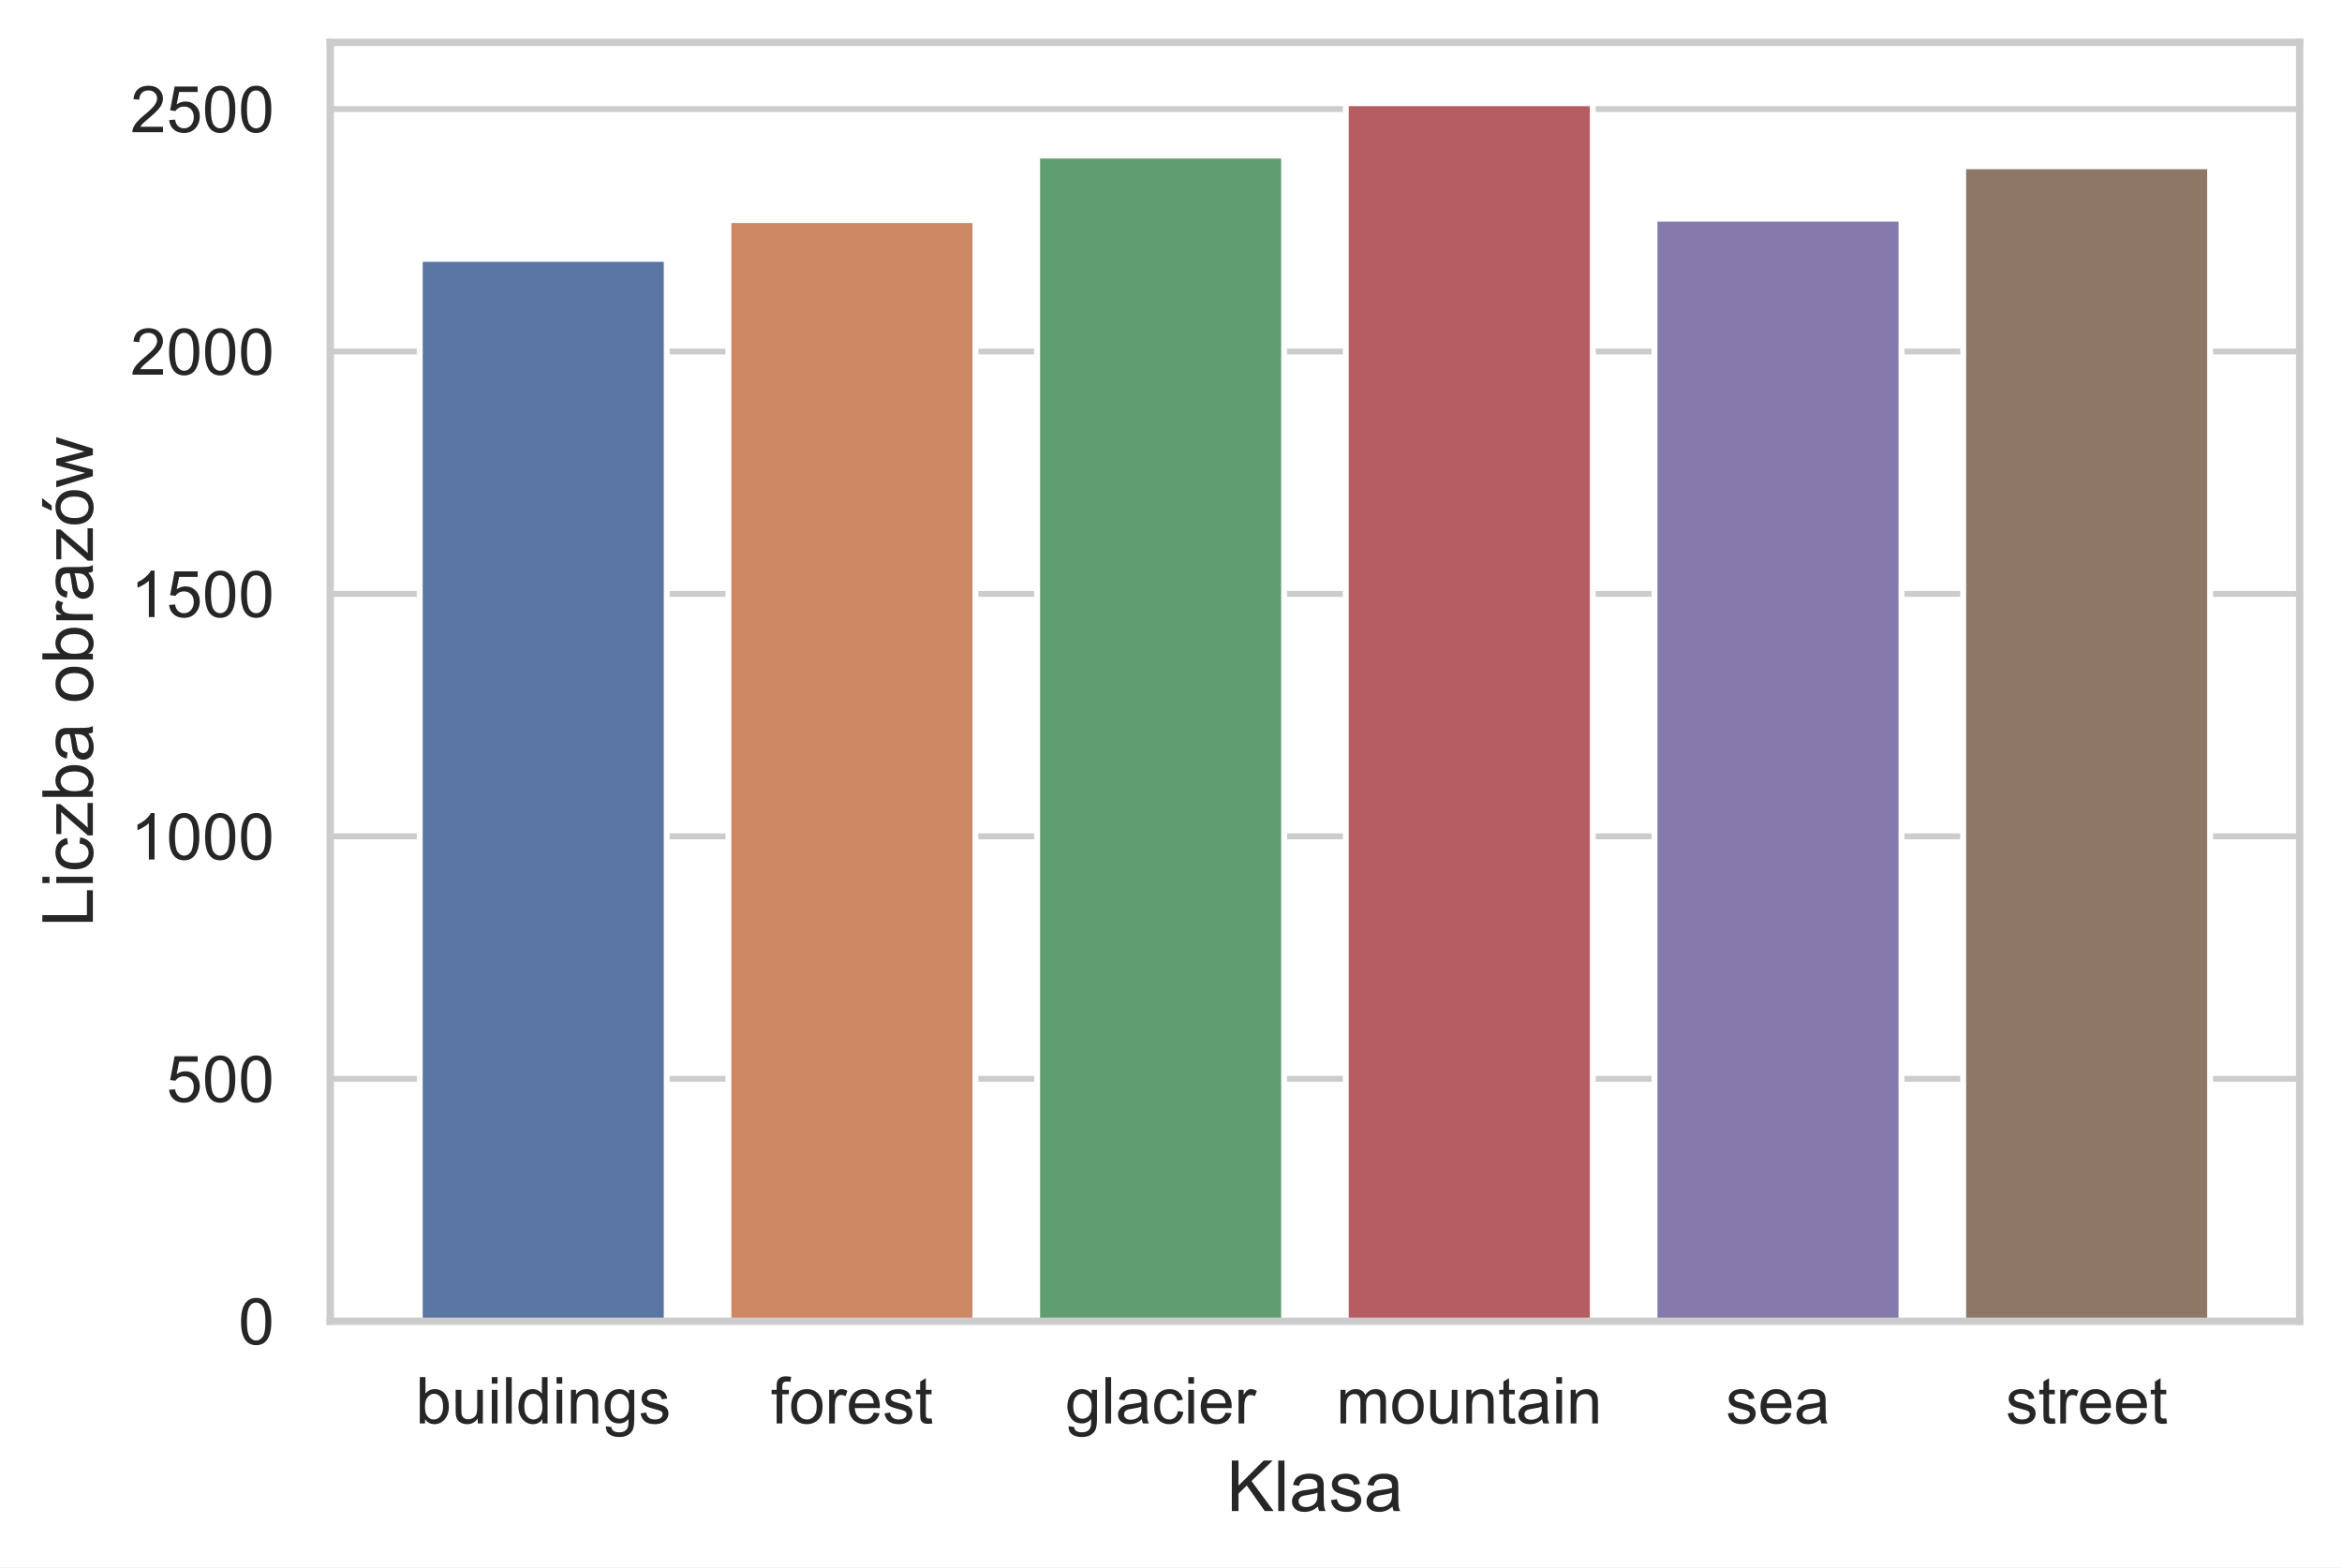
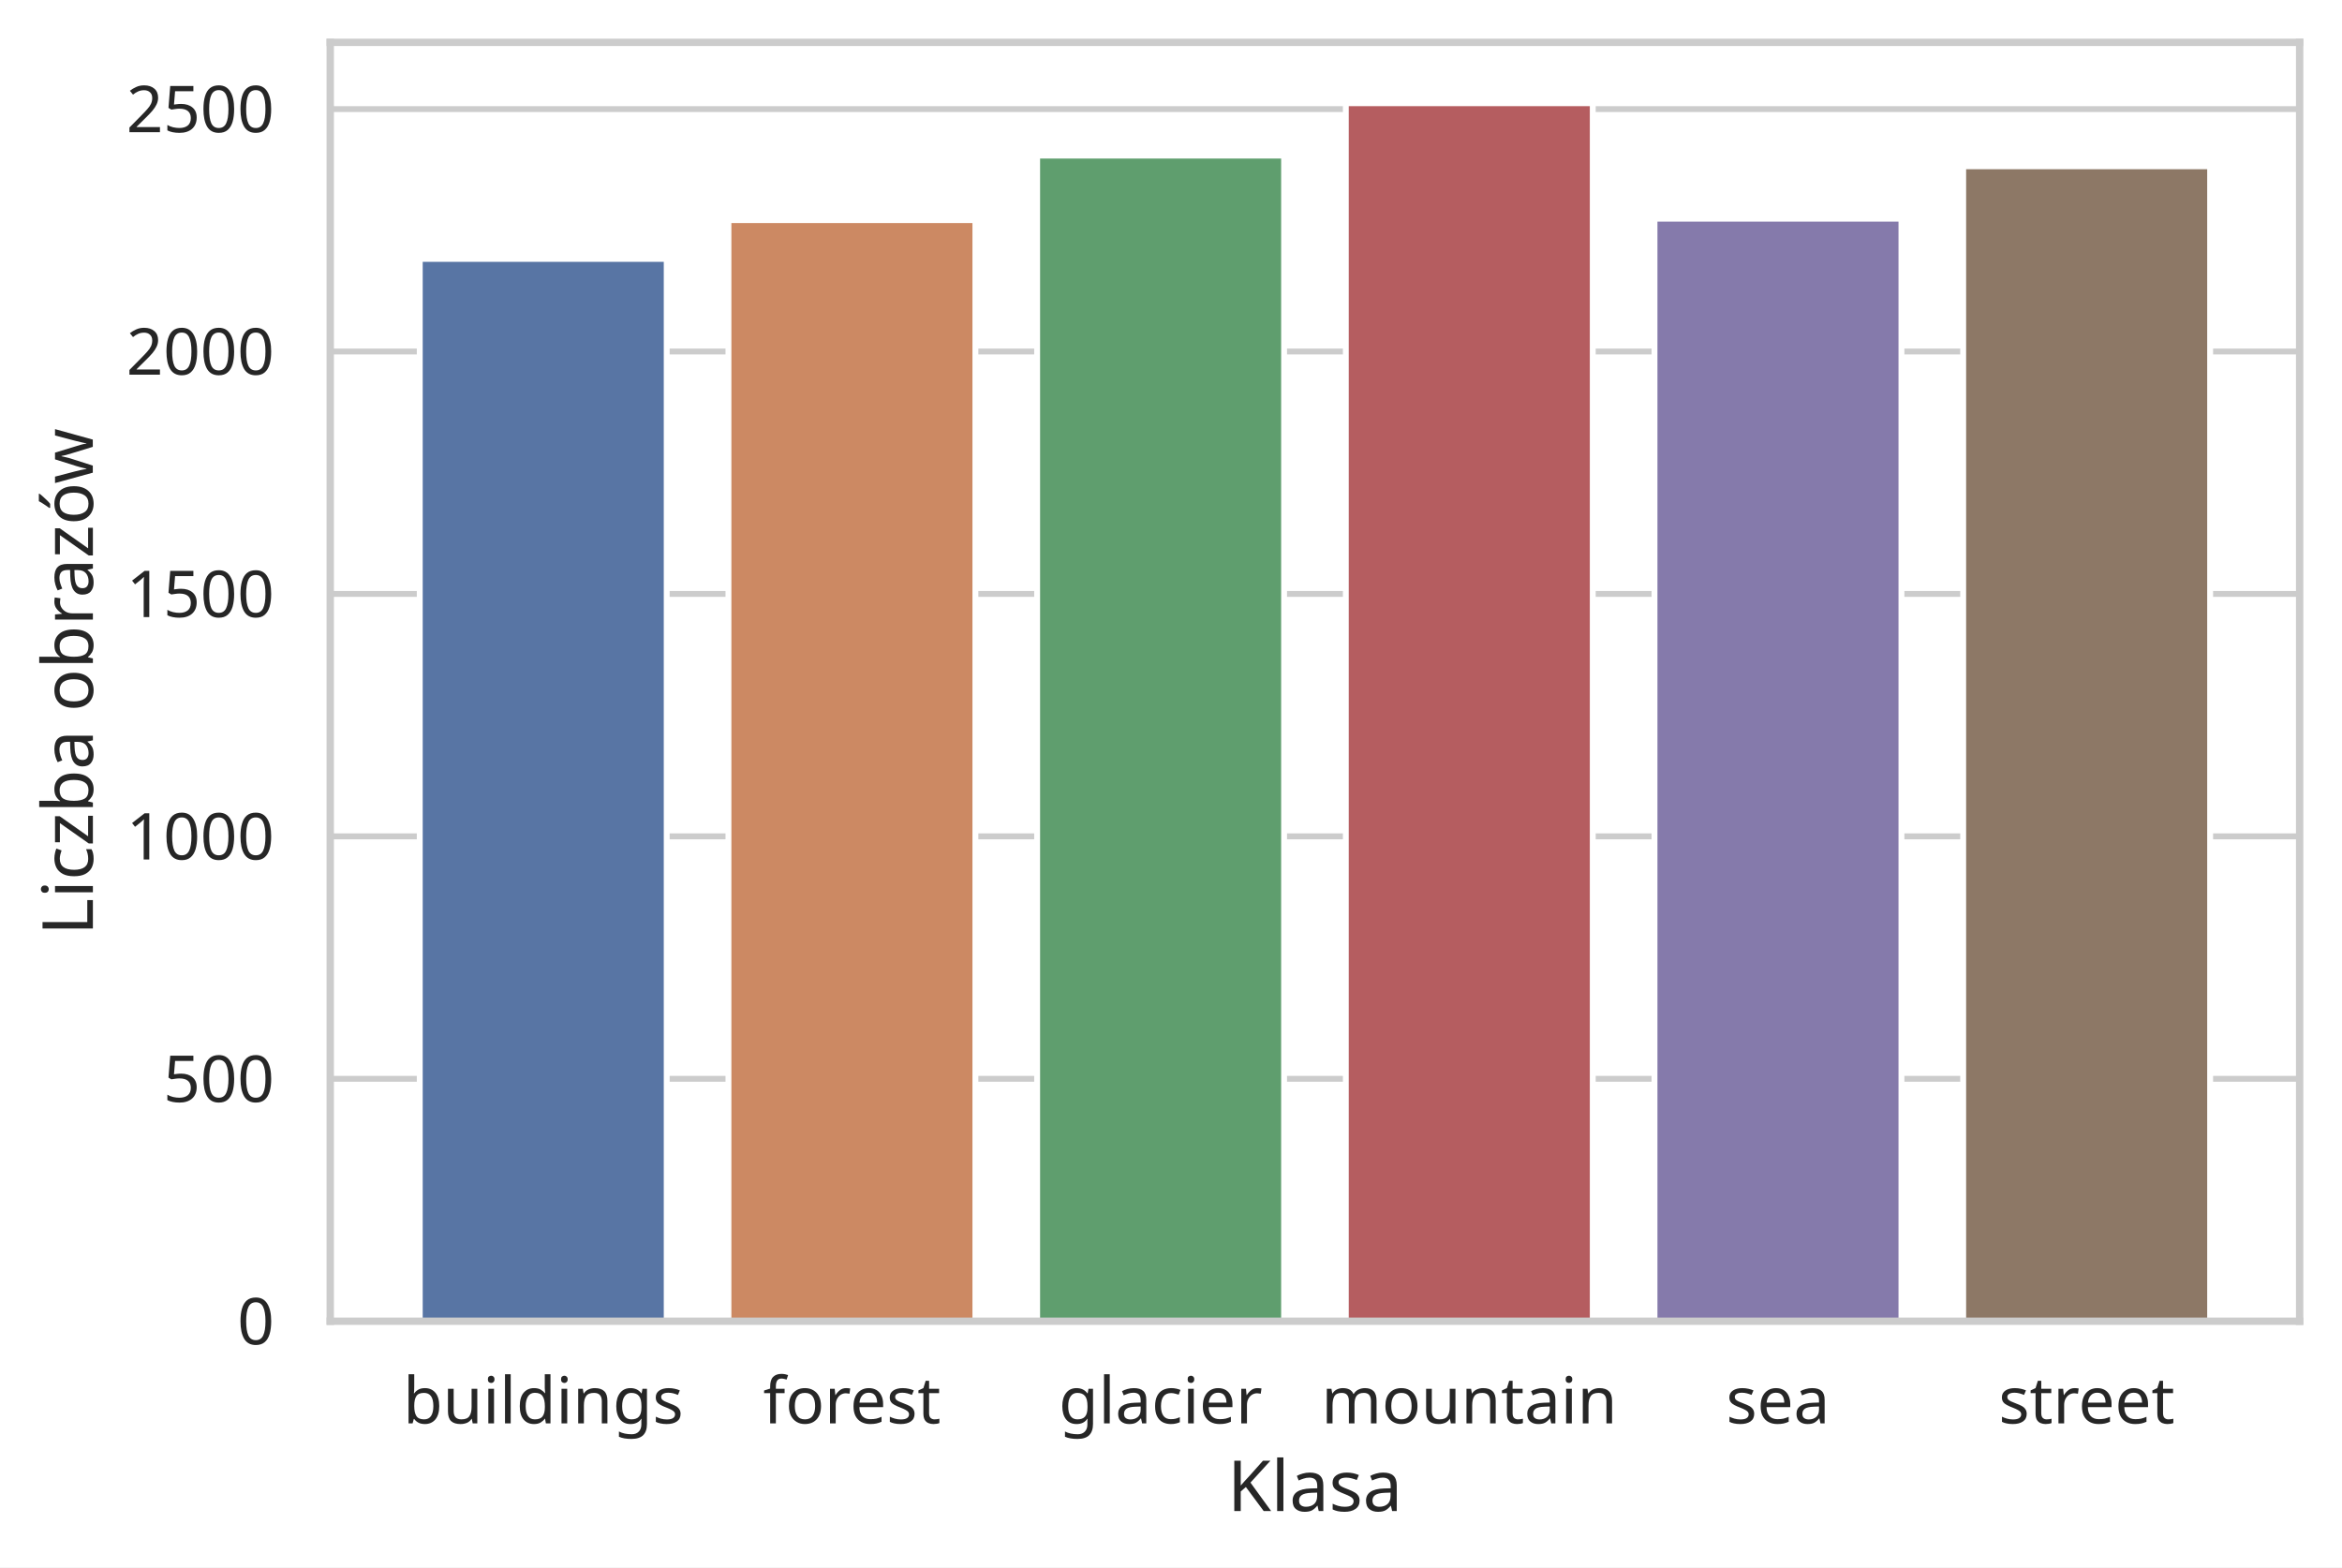
- <svg xmlns="http://www.w3.org/2000/svg" xmlns:xlink="http://www.w3.org/1999/xlink" width="398.142pt" height="266.503pt" viewBox="0 0 398.142 266.503" version="1.1">
+ <svg xmlns="http://www.w3.org/2000/svg" width="398.142pt" height="266.503pt" viewBox="0 0 398.142 266.503" version="1.1">
  <defs>
    <style type="text/css">*{stroke-linejoin: round; stroke-linecap: butt}</style>
  </defs>
  <g id="figure_1">
    <g id="patch_1">
      <path d="M 0 266.503  L 398.142 266.503  L 398.142 0  L 0 0  z " style="fill: #ffffff" />
    </g>
    <g id="axes_1">
      <g id="patch_2">
        <path d="M 56.142 224.64  L 390.942 224.64  L 390.942 7.2  L 56.142 7.2  z " style="fill: #ffffff" />
      </g>
      <g id="matplotlib.axis_1">
        <g id="xtick_1">
          <g id="text_1">
-             <g style="fill: #262626" transform="translate(70.64261 242.0136)scale(0.11 -0.11)">
-               <defs>
-                 <path id="ArialMT-62" d="M 941 0  L 419 0  L 419 4581  L 981 4581  L 981 2947  Q 1338 3394 1891 3394  Q 2197 3394 2470 3270  Q 2744 3147 2920 2923  Q 3097 2700 3197 2384  Q 3297 2069 3297 1709  Q 3297 856 2875 390  Q 2453 -75 1863 -75  Q 1275 -75 941 416  L 941 0  z M 934 1684  Q 934 1088 1097 822  Q 1363 388 1816 388  Q 2184 388 2453 708  Q 2722 1028 2722 1663  Q 2722 2313 2464 2622  Q 2206 2931 1841 2931  Q 1472 2931 1203 2611  Q 934 2291 934 1684  z " transform="scale(0.015625)" />
-                 <path id="ArialMT-75" d="M 2597 0  L 2597 488  Q 2209 -75 1544 -75  Q 1250 -75 995 37  Q 741 150 617 320  Q 494 491 444 738  Q 409 903 409 1263  L 409 3319  L 972 3319  L 972 1478  Q 972 1038 1006 884  Q 1059 663 1231 536  Q 1403 409 1656 409  Q 1909 409 2131 539  Q 2353 669 2445 892  Q 2538 1116 2538 1541  L 2538 3319  L 3100 3319  L 3100 0  L 2597 0  z " transform="scale(0.015625)" />
-                 <path id="ArialMT-69" d="M 425 3934  L 425 4581  L 988 4581  L 988 3934  L 425 3934  z M 425 0  L 425 3319  L 988 3319  L 988 0  L 425 0  z " transform="scale(0.015625)" />
-                 <path id="ArialMT-6c" d="M 409 0  L 409 4581  L 972 4581  L 972 0  L 409 0  z " transform="scale(0.015625)" />
-                 <path id="ArialMT-64" d="M 2575 0  L 2575 419  Q 2259 -75 1647 -75  Q 1250 -75 917 144  Q 584 363 401 755  Q 219 1147 219 1656  Q 219 2153 384 2558  Q 550 2963 881 3178  Q 1213 3394 1622 3394  Q 1922 3394 2156 3267  Q 2391 3141 2538 2938  L 2538 4581  L 3097 4581  L 3097 0  L 2575 0  z M 797 1656  Q 797 1019 1065 703  Q 1334 388 1700 388  Q 2069 388 2326 689  Q 2584 991 2584 1609  Q 2584 2291 2321 2609  Q 2059 2928 1675 2928  Q 1300 2928 1048 2622  Q 797 2316 797 1656  z " transform="scale(0.015625)" />
-                 <path id="ArialMT-6e" d="M 422 0  L 422 3319  L 928 3319  L 928 2847  Q 1294 3394 1984 3394  Q 2284 3394 2536 3286  Q 2788 3178 2913 3003  Q 3038 2828 3088 2588  Q 3119 2431 3119 2041  L 3119 0  L 2556 0  L 2556 2019  Q 2556 2363 2490 2533  Q 2425 2703 2258 2804  Q 2091 2906 1866 2906  Q 1506 2906 1245 2678  Q 984 2450 984 1813  L 984 0  L 422 0  z " transform="scale(0.015625)" />
-                 <path id="ArialMT-67" d="M 319 -275  L 866 -356  Q 900 -609 1056 -725  Q 1266 -881 1628 -881  Q 2019 -881 2231 -725  Q 2444 -569 2519 -288  Q 2563 -116 2559 434  Q 2191 0 1641 0  Q 956 0 581 494  Q 206 988 206 1678  Q 206 2153 378 2554  Q 550 2956 876 3175  Q 1203 3394 1644 3394  Q 2231 3394 2613 2919  L 2613 3319  L 3131 3319  L 3131 450  Q 3131 -325 2973 -648  Q 2816 -972 2473 -1159  Q 2131 -1347 1631 -1347  Q 1038 -1347 672 -1080  Q 306 -813 319 -275  z M 784 1719  Q 784 1066 1043 766  Q 1303 466 1694 466  Q 2081 466 2343 764  Q 2606 1063 2606 1700  Q 2606 2309 2336 2618  Q 2066 2928 1684 2928  Q 1309 2928 1046 2623  Q 784 2319 784 1719  z " transform="scale(0.015625)" />
-                 <path id="ArialMT-73" d="M 197 991  L 753 1078  Q 800 744 1014 566  Q 1228 388 1613 388  Q 2000 388 2187 545  Q 2375 703 2375 916  Q 2375 1106 2209 1216  Q 2094 1291 1634 1406  Q 1016 1563 777 1677  Q 538 1791 414 1992  Q 291 2194 291 2438  Q 291 2659 392 2848  Q 494 3038 669 3163  Q 800 3259 1026 3326  Q 1253 3394 1513 3394  Q 1903 3394 2198 3281  Q 2494 3169 2634 2976  Q 2775 2784 2828 2463  L 2278 2388  Q 2241 2644 2061 2787  Q 1881 2931 1553 2931  Q 1166 2931 1000 2803  Q 834 2675 834 2503  Q 834 2394 903 2306  Q 972 2216 1119 2156  Q 1203 2125 1616 2013  Q 2213 1853 2448 1751  Q 2684 1650 2818 1456  Q 2953 1263 2953 975  Q 2953 694 2789 445  Q 2625 197 2315 61  Q 2006 -75 1616 -75  Q 969 -75 630 194  Q 291 463 197 991  z " transform="scale(0.015625)" />
-               </defs>
-               <use xlink:href="#ArialMT-62" />
-               <use xlink:href="#ArialMT-75" x="55.615" />
-               <use xlink:href="#ArialMT-69" x="111.23" />
-               <use xlink:href="#ArialMT-6c" x="133.447" />
-               <use xlink:href="#ArialMT-64" x="155.664" />
-               <use xlink:href="#ArialMT-69" x="211.279" />
-               <use xlink:href="#ArialMT-6e" x="233.496" />
-               <use xlink:href="#ArialMT-67" x="289.111" />
-               <use xlink:href="#ArialMT-73" x="344.727" />
-             </g>
+             <text style="fill: #262626; font: 11px 'sans-serif'; text-anchor: middle" x="92.351" y="242.014" transform="rotate(-0, 92.35128, 242.0136)">buildings</text>
          </g>
        </g>
        <g id="xtick_2">
          <g id="text_2">
-             <g style="fill: #262626" transform="translate(131.0735 242.0136)scale(0.11 -0.11)">
-               <defs>
-                 <path id="ArialMT-66" d="M 556 0  L 556 2881  L 59 2881  L 59 3319  L 556 3319  L 556 3672  Q 556 4006 616 4169  Q 697 4388 901 4523  Q 1106 4659 1475 4659  Q 1713 4659 2000 4603  L 1916 4113  Q 1741 4144 1584 4144  Q 1328 4144 1222 4034  Q 1116 3925 1116 3625  L 1116 3319  L 1763 3319  L 1763 2881  L 1116 2881  L 1116 0  L 556 0  z " transform="scale(0.015625)" />
-                 <path id="ArialMT-6f" d="M 213 1659  Q 213 2581 725 3025  Q 1153 3394 1769 3394  Q 2453 3394 2887 2945  Q 3322 2497 3322 1706  Q 3322 1066 3130 698  Q 2938 331 2570 128  Q 2203 -75 1769 -75  Q 1072 -75 642 372  Q 213 819 213 1659  z M 791 1659  Q 791 1022 1069 705  Q 1347 388 1769 388  Q 2188 388 2466 706  Q 2744 1025 2744 1678  Q 2744 2294 2464 2611  Q 2184 2928 1769 2928  Q 1347 2928 1069 2612  Q 791 2297 791 1659  z " transform="scale(0.015625)" />
-                 <path id="ArialMT-72" d="M 416 0  L 416 3319  L 922 3319  L 922 2816  Q 1116 3169 1280 3281  Q 1444 3394 1641 3394  Q 1925 3394 2219 3213  L 2025 2691  Q 1819 2813 1613 2813  Q 1428 2813 1281 2702  Q 1134 2591 1072 2394  Q 978 2094 978 1738  L 978 0  L 416 0  z " transform="scale(0.015625)" />
-                 <path id="ArialMT-65" d="M 2694 1069  L 3275 997  Q 3138 488 2766 206  Q 2394 -75 1816 -75  Q 1088 -75 661 373  Q 234 822 234 1631  Q 234 2469 665 2931  Q 1097 3394 1784 3394  Q 2450 3394 2872 2941  Q 3294 2488 3294 1666  Q 3294 1616 3291 1516  L 816 1516  Q 847 969 1125 678  Q 1403 388 1819 388  Q 2128 388 2347 550  Q 2566 713 2694 1069  z M 847 1978  L 2700 1978  Q 2663 2397 2488 2606  Q 2219 2931 1791 2931  Q 1403 2931 1139 2672  Q 875 2413 847 1978  z " transform="scale(0.015625)" />
-                 <path id="ArialMT-74" d="M 1650 503  L 1731 6  Q 1494 -44 1306 -44  Q 1000 -44 831 53  Q 663 150 594 308  Q 525 466 525 972  L 525 2881  L 113 2881  L 113 3319  L 525 3319  L 525 4141  L 1084 4478  L 1084 3319  L 1650 3319  L 1650 2881  L 1084 2881  L 1084 941  Q 1084 700 1114 631  Q 1144 563 1211 522  Q 1278 481 1403 481  Q 1497 481 1650 503  z " transform="scale(0.015625)" />
-               </defs>
-               <use xlink:href="#ArialMT-66" />
-               <use xlink:href="#ArialMT-6f" x="27.783" />
-               <use xlink:href="#ArialMT-72" x="83.398" />
-               <use xlink:href="#ArialMT-65" x="116.699" />
-               <use xlink:href="#ArialMT-73" x="172.314" />
-               <use xlink:href="#ArialMT-74" x="222.314" />
-             </g>
+             <text style="fill: #262626; font: 11px 'sans-serif'; text-anchor: middle" x="144.828" y="242.014" transform="rotate(-0, 144.8278, 242.0136)">forest</text>
          </g>
        </g>
        <g id="xtick_3">
          <g id="text_3">
-             <g style="fill: #262626" transform="translate(181.1033 242.0136)scale(0.11 -0.11)">
-               <defs>
-                 <path id="ArialMT-61" d="M 2588 409  Q 2275 144 1986 34  Q 1697 -75 1366 -75  Q 819 -75 525 192  Q 231 459 231 875  Q 231 1119 342 1320  Q 453 1522 633 1644  Q 813 1766 1038 1828  Q 1203 1872 1538 1913  Q 2219 1994 2541 2106  Q 2544 2222 2544 2253  Q 2544 2597 2384 2738  Q 2169 2928 1744 2928  Q 1347 2928 1158 2789  Q 969 2650 878 2297  L 328 2372  Q 403 2725 575 2942  Q 747 3159 1072 3276  Q 1397 3394 1825 3394  Q 2250 3394 2515 3294  Q 2781 3194 2906 3042  Q 3031 2891 3081 2659  Q 3109 2516 3109 2141  L 3109 1391  Q 3109 606 3145 398  Q 3181 191 3288 0  L 2700 0  Q 2613 175 2588 409  z M 2541 1666  Q 2234 1541 1622 1453  Q 1275 1403 1131 1340  Q 988 1278 909 1158  Q 831 1038 831 891  Q 831 666 1001 516  Q 1172 366 1500 366  Q 1825 366 2078 508  Q 2331 650 2450 897  Q 2541 1088 2541 1459  L 2541 1666  z " transform="scale(0.015625)" />
-                 <path id="ArialMT-63" d="M 2588 1216  L 3141 1144  Q 3050 572 2676 248  Q 2303 -75 1759 -75  Q 1078 -75 664 370  Q 250 816 250 1647  Q 250 2184 428 2587  Q 606 2991 970 3192  Q 1334 3394 1763 3394  Q 2303 3394 2647 3120  Q 2991 2847 3088 2344  L 2541 2259  Q 2463 2594 2264 2762  Q 2066 2931 1784 2931  Q 1359 2931 1093 2626  Q 828 2322 828 1663  Q 828 994 1084 691  Q 1341 388 1753 388  Q 2084 388 2306 591  Q 2528 794 2588 1216  z " transform="scale(0.015625)" />
-               </defs>
-               <use xlink:href="#ArialMT-67" />
-               <use xlink:href="#ArialMT-6c" x="55.615" />
-               <use xlink:href="#ArialMT-61" x="77.832" />
-               <use xlink:href="#ArialMT-63" x="133.447" />
-               <use xlink:href="#ArialMT-69" x="183.447" />
-               <use xlink:href="#ArialMT-65" x="205.664" />
-               <use xlink:href="#ArialMT-72" x="261.279" />
-             </g>
+             <text style="fill: #262626; font: 11px 'sans-serif'; text-anchor: middle" x="197.304" y="242.014" transform="rotate(-0, 197.3043, 242.0136)">glacier</text>
          </g>
        </g>
        <g id="xtick_4">
          <g id="text_4">
-             <g style="fill: #262626" transform="translate(227.1568 242.0136)scale(0.11 -0.11)">
-               <defs>
-                 <path id="ArialMT-6d" d="M 422 0  L 422 3319  L 925 3319  L 925 2853  Q 1081 3097 1340 3245  Q 1600 3394 1931 3394  Q 2300 3394 2536 3241  Q 2772 3088 2869 2813  Q 3263 3394 3894 3394  Q 4388 3394 4653 3120  Q 4919 2847 4919 2278  L 4919 0  L 4359 0  L 4359 2091  Q 4359 2428 4304 2576  Q 4250 2725 4106 2815  Q 3963 2906 3769 2906  Q 3419 2906 3187 2673  Q 2956 2441 2956 1928  L 2956 0  L 2394 0  L 2394 2156  Q 2394 2531 2256 2718  Q 2119 2906 1806 2906  Q 1569 2906 1367 2781  Q 1166 2656 1075 2415  Q 984 2175 984 1722  L 984 0  L 422 0  z " transform="scale(0.015625)" />
-               </defs>
-               <use xlink:href="#ArialMT-6d" />
-               <use xlink:href="#ArialMT-6f" x="83.301" />
-               <use xlink:href="#ArialMT-75" x="138.916" />
-               <use xlink:href="#ArialMT-6e" x="194.531" />
-               <use xlink:href="#ArialMT-74" x="250.146" />
-               <use xlink:href="#ArialMT-61" x="277.93" />
-               <use xlink:href="#ArialMT-69" x="333.545" />
-               <use xlink:href="#ArialMT-6e" x="355.762" />
-             </g>
+             <text style="fill: #262626; font: 11px 'sans-serif'; text-anchor: middle" x="249.781" y="242.014" transform="rotate(-0, 249.7807, 242.0136)">mountain</text>
          </g>
        </g>
        <g id="xtick_5">
          <g id="text_5">
-             <g style="fill: #262626" transform="translate(293.3902 242.0136)scale(0.11 -0.11)">
-               <use xlink:href="#ArialMT-73" />
-               <use xlink:href="#ArialMT-65" x="50" />
-               <use xlink:href="#ArialMT-61" x="105.615" />
-             </g>
+             <text style="fill: #262626; font: 11px 'sans-serif'; text-anchor: middle" x="302.257" y="242.014" transform="rotate(-0, 302.2572, 242.0136)">sea</text>
          </g>
        </g>
        <g id="xtick_6">
          <g id="text_6">
-             <g style="fill: #262626" transform="translate(340.9794 242.0136)scale(0.11 -0.11)">
-               <use xlink:href="#ArialMT-73" />
-               <use xlink:href="#ArialMT-74" x="50" />
-               <use xlink:href="#ArialMT-72" x="77.783" />
-               <use xlink:href="#ArialMT-65" x="111.084" />
-               <use xlink:href="#ArialMT-65" x="166.699" />
-               <use xlink:href="#ArialMT-74" x="222.314" />
-             </g>
+             <text style="fill: #262626; font: 11px 'sans-serif'; text-anchor: middle" x="354.734" y="242.014" transform="rotate(-0, 354.7337, 242.0136)">street</text>
          </g>
        </g>
        <g id="text_7">
-           <g style="fill: #262626" transform="translate(208.5341 256.9181)scale(0.12 -0.12)">
-             <defs>
-               <path id="ArialMT-4b" d="M 469 0  L 469 4581  L 1075 4581  L 1075 2309  L 3350 4581  L 4172 4581  L 2250 2725  L 4256 0  L 3456 0  L 1825 2319  L 1075 1588  L 1075 0  L 469 0  z " transform="scale(0.015625)" />
-             </defs>
-             <use xlink:href="#ArialMT-4b" />
-             <use xlink:href="#ArialMT-6c" x="66.699" />
-             <use xlink:href="#ArialMT-61" x="88.916" />
-             <use xlink:href="#ArialMT-73" x="144.531" />
-             <use xlink:href="#ArialMT-61" x="194.531" />
-           </g>
+           <text style="fill: #262626; font: 12px 'sans-serif'; text-anchor: middle" x="223.542" y="256.918" transform="rotate(-0, 223.5425, 256.9181)">Klasa</text>
        </g>
      </g>
      <g id="matplotlib.axis_2">
        <g id="ytick_1">
          <g id="line2d_1">
-             <path d="M 56.142 224.64  L 390.942 224.64  " clip-path="url(#pa95853bf4f)" style="fill: none; stroke: #cccccc; stroke-linecap: round" />
+             <path d="M 56.142 224.64  L 390.942 224.64  " clip-path="url(#pe1b4f884fd)" style="fill: none; stroke: #cccccc; stroke-linecap: round" />
          </g>
          <g id="text_8">
-             <g style="fill: #262626" transform="translate(40.52547 228.5768)scale(0.11 -0.11)">
-               <defs>
-                 <path id="ArialMT-30" d="M 266 2259  Q 266 3072 433 3567  Q 600 4063 929 4331  Q 1259 4600 1759 4600  Q 2128 4600 2406 4451  Q 2684 4303 2865 4023  Q 3047 3744 3150 3342  Q 3253 2941 3253 2259  Q 3253 1453 3087 958  Q 2922 463 2592 192  Q 2263 -78 1759 -78  Q 1097 -78 719 397  Q 266 969 266 2259  z M 844 2259  Q 844 1131 1108 757  Q 1372 384 1759 384  Q 2147 384 2411 759  Q 2675 1134 2675 2259  Q 2675 3391 2411 3762  Q 2147 4134 1753 4134  Q 1366 4134 1134 3806  Q 844 3388 844 2259  z " transform="scale(0.015625)" />
-               </defs>
-               <use xlink:href="#ArialMT-30" />
-             </g>
+             <text style="fill: #262626; font: 11px 'sans-serif'; text-anchor: end" x="46.642" y="228.577" transform="rotate(-0, 46.6425, 228.5768)">0</text>
          </g>
        </g>
        <g id="ytick_2">
          <g id="line2d_2">
-             <path d="M 56.142 183.421  L 390.942 183.421  " clip-path="url(#pa95853bf4f)" style="fill: none; stroke: #cccccc; stroke-linecap: round" />
+             <path d="M 56.142 183.421  L 390.942 183.421  " clip-path="url(#pe1b4f884fd)" style="fill: none; stroke: #cccccc; stroke-linecap: round" />
          </g>
          <g id="text_9">
-             <g style="fill: #262626" transform="translate(28.29141 187.3575)scale(0.11 -0.11)">
-               <defs>
-                 <path id="ArialMT-35" d="M 266 1200  L 856 1250  Q 922 819 1161 601  Q 1400 384 1738 384  Q 2144 384 2425 690  Q 2706 997 2706 1503  Q 2706 1984 2436 2262  Q 2166 2541 1728 2541  Q 1456 2541 1237 2417  Q 1019 2294 894 2097  L 366 2166  L 809 4519  L 3088 4519  L 3088 3981  L 1259 3981  L 1013 2750  Q 1425 3038 1878 3038  Q 2478 3038 2890 2622  Q 3303 2206 3303 1553  Q 3303 931 2941 478  Q 2500 -78 1738 -78  Q 1113 -78 717 272  Q 322 622 266 1200  z " transform="scale(0.015625)" />
-               </defs>
-               <use xlink:href="#ArialMT-35" />
-               <use xlink:href="#ArialMT-30" x="55.615" />
-               <use xlink:href="#ArialMT-30" x="111.23" />
-             </g>
+             <text style="fill: #262626; font: 11px 'sans-serif'; text-anchor: end" x="46.642" y="187.358" transform="rotate(-0, 46.6425, 187.3575)">500</text>
          </g>
        </g>
        <g id="ytick_3">
          <g id="line2d_3">
-             <path d="M 56.142 142.201  L 390.942 142.201  " clip-path="url(#pa95853bf4f)" style="fill: none; stroke: #cccccc; stroke-linecap: round" />
+             <path d="M 56.142 142.201  L 390.942 142.201  " clip-path="url(#pe1b4f884fd)" style="fill: none; stroke: #cccccc; stroke-linecap: round" />
          </g>
          <g id="text_10">
-             <g style="fill: #262626" transform="translate(22.17438 146.1382)scale(0.11 -0.11)">
-               <defs>
-                 <path id="ArialMT-31" d="M 2384 0  L 1822 0  L 1822 3584  Q 1619 3391 1289 3197  Q 959 3003 697 2906  L 697 3450  Q 1169 3672 1522 3987  Q 1875 4303 2022 4600  L 2384 4600  L 2384 0  z " transform="scale(0.015625)" />
-               </defs>
-               <use xlink:href="#ArialMT-31" />
-               <use xlink:href="#ArialMT-30" x="55.615" />
-               <use xlink:href="#ArialMT-30" x="111.23" />
-               <use xlink:href="#ArialMT-30" x="166.846" />
-             </g>
+             <text style="fill: #262626; font: 11px 'sans-serif'; text-anchor: end" x="46.642" y="146.138" transform="rotate(-0, 46.6425, 146.1382)">1000</text>
          </g>
        </g>
        <g id="ytick_4">
          <g id="line2d_4">
-             <path d="M 56.142 100.982  L 390.942 100.982  " clip-path="url(#pa95853bf4f)" style="fill: none; stroke: #cccccc; stroke-linecap: round" />
+             <path d="M 56.142 100.982  L 390.942 100.982  " clip-path="url(#pe1b4f884fd)" style="fill: none; stroke: #cccccc; stroke-linecap: round" />
          </g>
          <g id="text_11">
-             <g style="fill: #262626" transform="translate(22.17438 104.9189)scale(0.11 -0.11)">
-               <use xlink:href="#ArialMT-31" />
-               <use xlink:href="#ArialMT-35" x="55.615" />
-               <use xlink:href="#ArialMT-30" x="111.23" />
-               <use xlink:href="#ArialMT-30" x="166.846" />
-             </g>
+             <text style="fill: #262626; font: 11px 'sans-serif'; text-anchor: end" x="46.642" y="104.919" transform="rotate(-0, 46.6425, 104.9189)">1500</text>
          </g>
        </g>
        <g id="ytick_5">
          <g id="line2d_5">
-             <path d="M 56.142 59.763  L 390.942 59.763  " clip-path="url(#pa95853bf4f)" style="fill: none; stroke: #cccccc; stroke-linecap: round" />
+             <path d="M 56.142 59.763  L 390.942 59.763  " clip-path="url(#pe1b4f884fd)" style="fill: none; stroke: #cccccc; stroke-linecap: round" />
          </g>
          <g id="text_12">
-             <g style="fill: #262626" transform="translate(22.17438 63.69964)scale(0.11 -0.11)">
-               <defs>
-                 <path id="ArialMT-32" d="M 3222 541  L 3222 0  L 194 0  Q 188 203 259 391  Q 375 700 629 1000  Q 884 1300 1366 1694  Q 2113 2306 2375 2664  Q 2638 3022 2638 3341  Q 2638 3675 2398 3904  Q 2159 4134 1775 4134  Q 1369 4134 1125 3890  Q 881 3647 878 3216  L 300 3275  Q 359 3922 746 4261  Q 1134 4600 1788 4600  Q 2447 4600 2831 4234  Q 3216 3869 3216 3328  Q 3216 3053 3103 2787  Q 2991 2522 2730 2228  Q 2469 1934 1863 1422  Q 1356 997 1212 845  Q 1069 694 975 541  L 3222 541  z " transform="scale(0.015625)" />
-               </defs>
-               <use xlink:href="#ArialMT-32" />
-               <use xlink:href="#ArialMT-30" x="55.615" />
-               <use xlink:href="#ArialMT-30" x="111.23" />
-               <use xlink:href="#ArialMT-30" x="166.846" />
-             </g>
+             <text style="fill: #262626; font: 11px 'sans-serif'; text-anchor: end" x="46.642" y="63.7" transform="rotate(-0, 46.6425, 63.69964)">2000</text>
          </g>
        </g>
        <g id="ytick_6">
          <g id="line2d_6">
-             <path d="M 56.142 18.544  L 390.942 18.544  " clip-path="url(#pa95853bf4f)" style="fill: none; stroke: #cccccc; stroke-linecap: round" />
+             <path d="M 56.142 18.544  L 390.942 18.544  " clip-path="url(#pe1b4f884fd)" style="fill: none; stroke: #cccccc; stroke-linecap: round" />
          </g>
          <g id="text_13">
-             <g style="fill: #262626" transform="translate(22.17438 22.48035)scale(0.11 -0.11)">
-               <use xlink:href="#ArialMT-32" />
-               <use xlink:href="#ArialMT-35" x="55.615" />
-               <use xlink:href="#ArialMT-30" x="111.23" />
-               <use xlink:href="#ArialMT-30" x="166.846" />
-             </g>
+             <text style="fill: #262626; font: 11px 'sans-serif'; text-anchor: end" x="46.642" y="22.48" transform="rotate(-0, 46.6425, 22.48035)">2500</text>
          </g>
        </g>
        <g id="text_14">
-           <g style="fill: #262626" transform="translate(15.78937 157.6069)rotate(-90)scale(0.12 -0.12)">
-             <defs>
-               <path id="ArialMT-4c" d="M 469 0  L 469 4581  L 1075 4581  L 1075 541  L 3331 541  L 3331 0  L 469 0  z " transform="scale(0.015625)" />
-               <path id="ArialMT-7a" d="M 125 0  L 125 456  L 2238 2881  Q 1878 2863 1603 2863  L 250 2863  L 250 3319  L 2963 3319  L 2963 2947  L 1166 841  L 819 456  Q 1197 484 1528 484  L 3063 484  L 3063 0  L 125 0  z " transform="scale(0.015625)" />
-               <path id="ArialMT-20" transform="scale(0.015625)" />
-               <path id="ArialMT-f3" d="M 213 1659  Q 213 2581 725 3025  Q 1153 3394 1769 3394  Q 2453 3394 2887 2945  Q 3322 2497 3322 1706  Q 3322 1066 3130 698  Q 2938 331 2570 128  Q 2203 -75 1769 -75  Q 1072 -75 642 372  Q 213 819 213 1659  z M 791 1659  Q 791 1022 1069 705  Q 1347 388 1769 388  Q 2188 388 2466 706  Q 2744 1025 2744 1678  Q 2744 2294 2464 2611  Q 2184 2928 1769 2928  Q 1347 2928 1069 2612  Q 791 2297 791 1659  z M 1456 3731  L 1872 4606  L 2609 4606  L 1922 3731  L 1456 3731  z " transform="scale(0.015625)" />
-               <path id="ArialMT-77" d="M 1034 0  L 19 3319  L 600 3319  L 1128 1403  L 1325 691  Q 1338 744 1497 1375  L 2025 3319  L 2603 3319  L 3100 1394  L 3266 759  L 3456 1400  L 4025 3319  L 4572 3319  L 3534 0  L 2950 0  L 2422 1988  L 2294 2553  L 1622 0  L 1034 0  z " transform="scale(0.015625)" />
-             </defs>
-             <use xlink:href="#ArialMT-4c" />
-             <use xlink:href="#ArialMT-69" x="55.615" />
-             <use xlink:href="#ArialMT-63" x="77.832" />
-             <use xlink:href="#ArialMT-7a" x="127.832" />
-             <use xlink:href="#ArialMT-62" x="177.832" />
-             <use xlink:href="#ArialMT-61" x="233.447" />
-             <use xlink:href="#ArialMT-20" x="289.062" />
-             <use xlink:href="#ArialMT-6f" x="316.846" />
-             <use xlink:href="#ArialMT-62" x="372.461" />
-             <use xlink:href="#ArialMT-72" x="428.076" />
-             <use xlink:href="#ArialMT-61" x="461.377" />
-             <use xlink:href="#ArialMT-7a" x="516.992" />
-             <use xlink:href="#ArialMT-f3" x="566.992" />
-             <use xlink:href="#ArialMT-77" x="622.607" />
-           </g>
+           <text style="fill: #262626; font: 12px 'sans-serif'; text-anchor: middle" x="15.789" y="115.92" transform="rotate(-90, 15.78937, 115.92)">Liczba obrazów</text>
        </g>
      </g>
      <g id="patch_3">
-         <path d="M 71.361 224.64  L 113.342 224.64  L 113.342 44.017  L 71.361 44.017  z " clip-path="url(#pa95853bf4f)" style="fill: #5875a4; stroke: #ffffff; stroke-linejoin: miter" />
+         <path d="M 71.361 224.64  L 113.342 224.64  L 113.342 44.017  L 71.361 44.017  z " clip-path="url(#pe1b4f884fd)" style="fill: #5875a4; stroke: #ffffff; stroke-linejoin: miter" />
      </g>
      <g id="patch_4">
-         <path d="M 123.837 224.64  L 165.818 224.64  L 165.818 37.422  L 123.837 37.422  z " clip-path="url(#pa95853bf4f)" style="fill: #cc8963; stroke: #ffffff; stroke-linejoin: miter" />
+         <path d="M 123.837 224.64  L 165.818 224.64  L 165.818 37.422  L 123.837 37.422  z " clip-path="url(#pe1b4f884fd)" style="fill: #cc8963; stroke: #ffffff; stroke-linejoin: miter" />
      </g>
      <g id="patch_5">
-         <path d="M 176.314 224.64  L 218.295 224.64  L 218.295 26.458  L 176.314 26.458  z " clip-path="url(#pa95853bf4f)" style="fill: #5f9e6e; stroke: #ffffff; stroke-linejoin: miter" />
+         <path d="M 176.314 224.64  L 218.295 224.64  L 218.295 26.458  L 176.314 26.458  z " clip-path="url(#pe1b4f884fd)" style="fill: #5f9e6e; stroke: #ffffff; stroke-linejoin: miter" />
      </g>
      <g id="patch_6">
-         <path d="M 228.79 224.64  L 270.771 224.64  L 270.771 17.554  L 228.79 17.554  z " clip-path="url(#pa95853bf4f)" style="fill: #b55d60; stroke: #ffffff; stroke-linejoin: miter" />
+         <path d="M 228.79 224.64  L 270.771 224.64  L 270.771 17.554  L 228.79 17.554  z " clip-path="url(#pe1b4f884fd)" style="fill: #b55d60; stroke: #ffffff; stroke-linejoin: miter" />
      </g>
      <g id="patch_7">
-         <path d="M 281.267 224.64  L 323.248 224.64  L 323.248 37.175  L 281.267 37.175  z " clip-path="url(#pa95853bf4f)" style="fill: #857aab; stroke: #ffffff; stroke-linejoin: miter" />
+         <path d="M 281.267 224.64  L 323.248 224.64  L 323.248 37.175  L 281.267 37.175  z " clip-path="url(#pe1b4f884fd)" style="fill: #857aab; stroke: #ffffff; stroke-linejoin: miter" />
      </g>
      <g id="patch_8">
-         <path d="M 333.743 224.64  L 375.724 224.64  L 375.724 28.271  L 333.743 28.271  z " clip-path="url(#pa95853bf4f)" style="fill: #8d7866; stroke: #ffffff; stroke-linejoin: miter" />
+         <path d="M 333.743 224.64  L 375.724 224.64  L 375.724 28.271  L 333.743 28.271  z " clip-path="url(#pe1b4f884fd)" style="fill: #8d7866; stroke: #ffffff; stroke-linejoin: miter" />
      </g>
      <g id="line2d_7">
-         <path clip-path="url(#pa95853bf4f)" style="fill: none; stroke: #424242; stroke-width: 2.7; stroke-linecap: round" />
+         <path clip-path="url(#pe1b4f884fd)" style="fill: none; stroke: #424242; stroke-width: 2.7; stroke-linecap: round" />
      </g>
      <g id="line2d_8">
-         <path clip-path="url(#pa95853bf4f)" style="fill: none; stroke: #424242; stroke-width: 2.7; stroke-linecap: round" />
+         <path clip-path="url(#pe1b4f884fd)" style="fill: none; stroke: #424242; stroke-width: 2.7; stroke-linecap: round" />
      </g>
      <g id="line2d_9">
-         <path clip-path="url(#pa95853bf4f)" style="fill: none; stroke: #424242; stroke-width: 2.7; stroke-linecap: round" />
+         <path clip-path="url(#pe1b4f884fd)" style="fill: none; stroke: #424242; stroke-width: 2.7; stroke-linecap: round" />
      </g>
      <g id="line2d_10">
-         <path clip-path="url(#pa95853bf4f)" style="fill: none; stroke: #424242; stroke-width: 2.7; stroke-linecap: round" />
+         <path clip-path="url(#pe1b4f884fd)" style="fill: none; stroke: #424242; stroke-width: 2.7; stroke-linecap: round" />
      </g>
      <g id="line2d_11">
-         <path clip-path="url(#pa95853bf4f)" style="fill: none; stroke: #424242; stroke-width: 2.7; stroke-linecap: round" />
+         <path clip-path="url(#pe1b4f884fd)" style="fill: none; stroke: #424242; stroke-width: 2.7; stroke-linecap: round" />
      </g>
      <g id="line2d_12">
-         <path clip-path="url(#pa95853bf4f)" style="fill: none; stroke: #424242; stroke-width: 2.7; stroke-linecap: round" />
+         <path clip-path="url(#pe1b4f884fd)" style="fill: none; stroke: #424242; stroke-width: 2.7; stroke-linecap: round" />
      </g>
      <g id="patch_9">
        <path d="M 56.142 224.64  L 56.142 7.2  " style="fill: none; stroke: #cccccc; stroke-width: 1.25; stroke-linejoin: miter; stroke-linecap: square" />
      </g>
      <g id="patch_10">
        <path d="M 390.942 224.64  L 390.942 7.2  " style="fill: none; stroke: #cccccc; stroke-width: 1.25; stroke-linejoin: miter; stroke-linecap: square" />
      </g>
      <g id="patch_11">
        <path d="M 56.142 224.64  L 390.942 224.64  " style="fill: none; stroke: #cccccc; stroke-width: 1.25; stroke-linejoin: miter; stroke-linecap: square" />
      </g>
      <g id="patch_12">
        <path d="M 56.142 7.2  L 390.942 7.2  " style="fill: none; stroke: #cccccc; stroke-width: 1.25; stroke-linejoin: miter; stroke-linecap: square" />
      </g>
    </g>
  </g>
  <defs>
-     <clipPath id="pa95853bf4f">
+     <clipPath id="pe1b4f884fd">
      <rect x="56.142" y="7.2" width="334.8" height="217.44" />
    </clipPath>
  </defs>
</svg>
